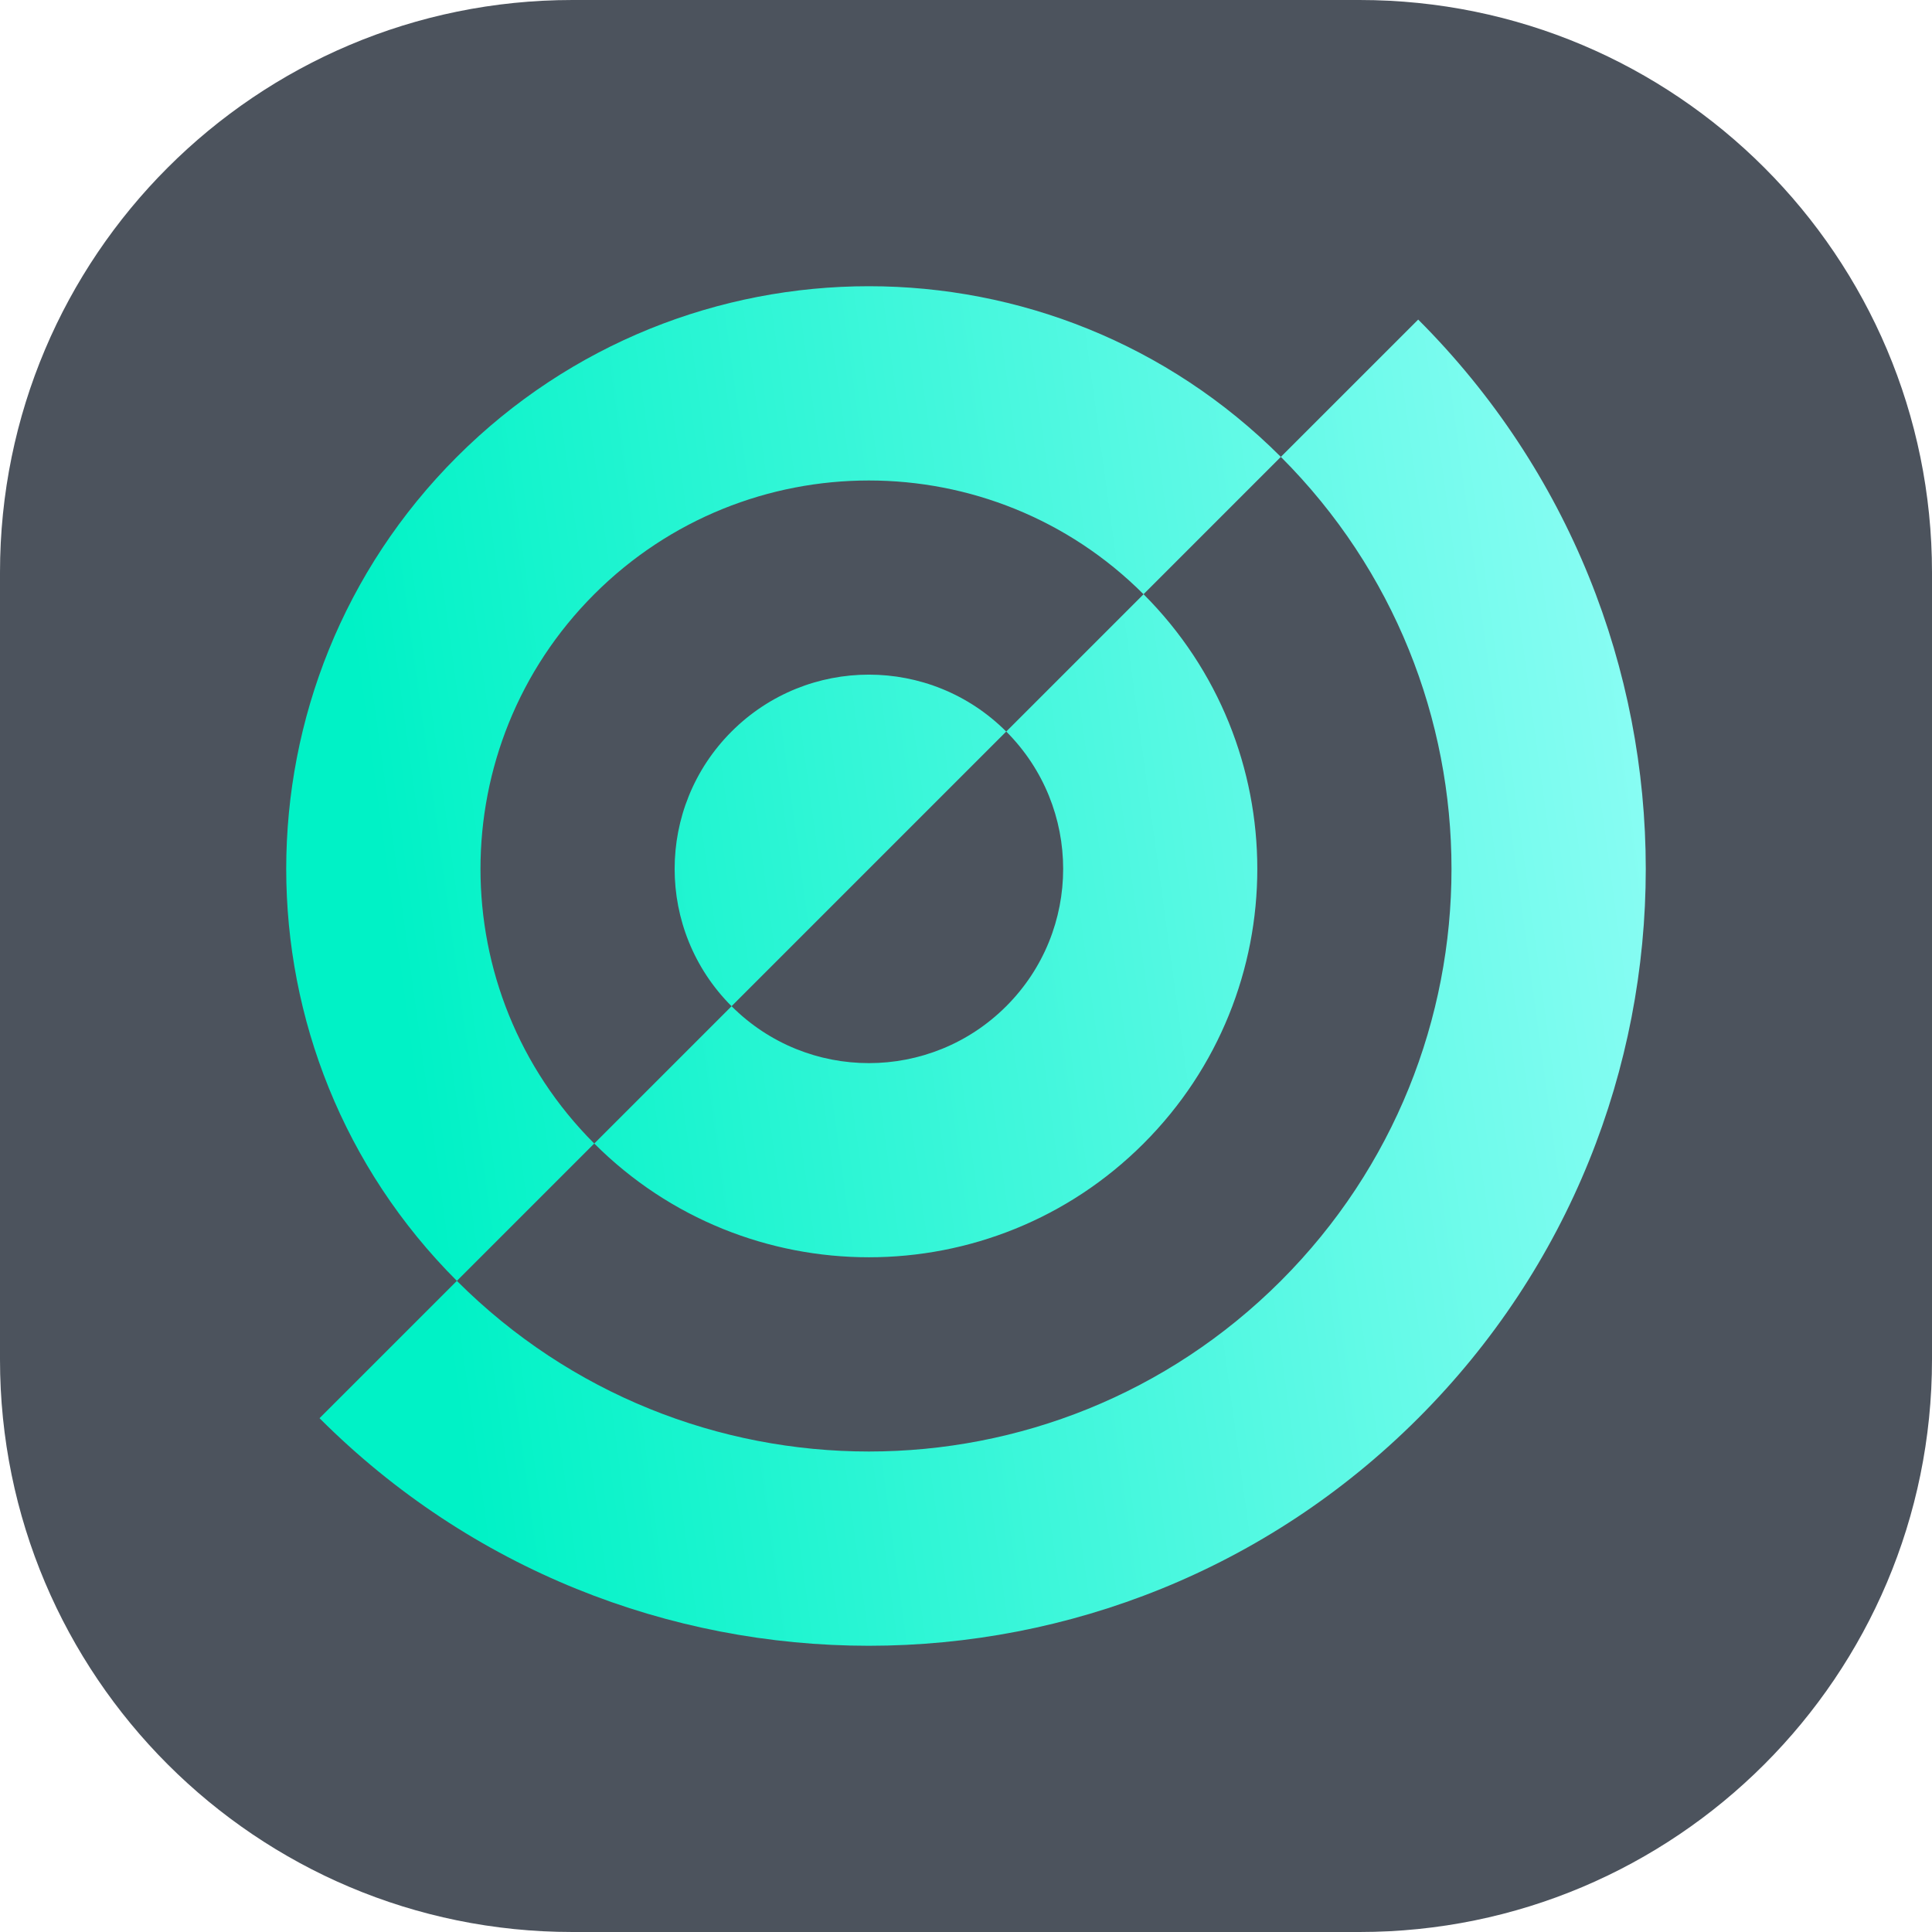
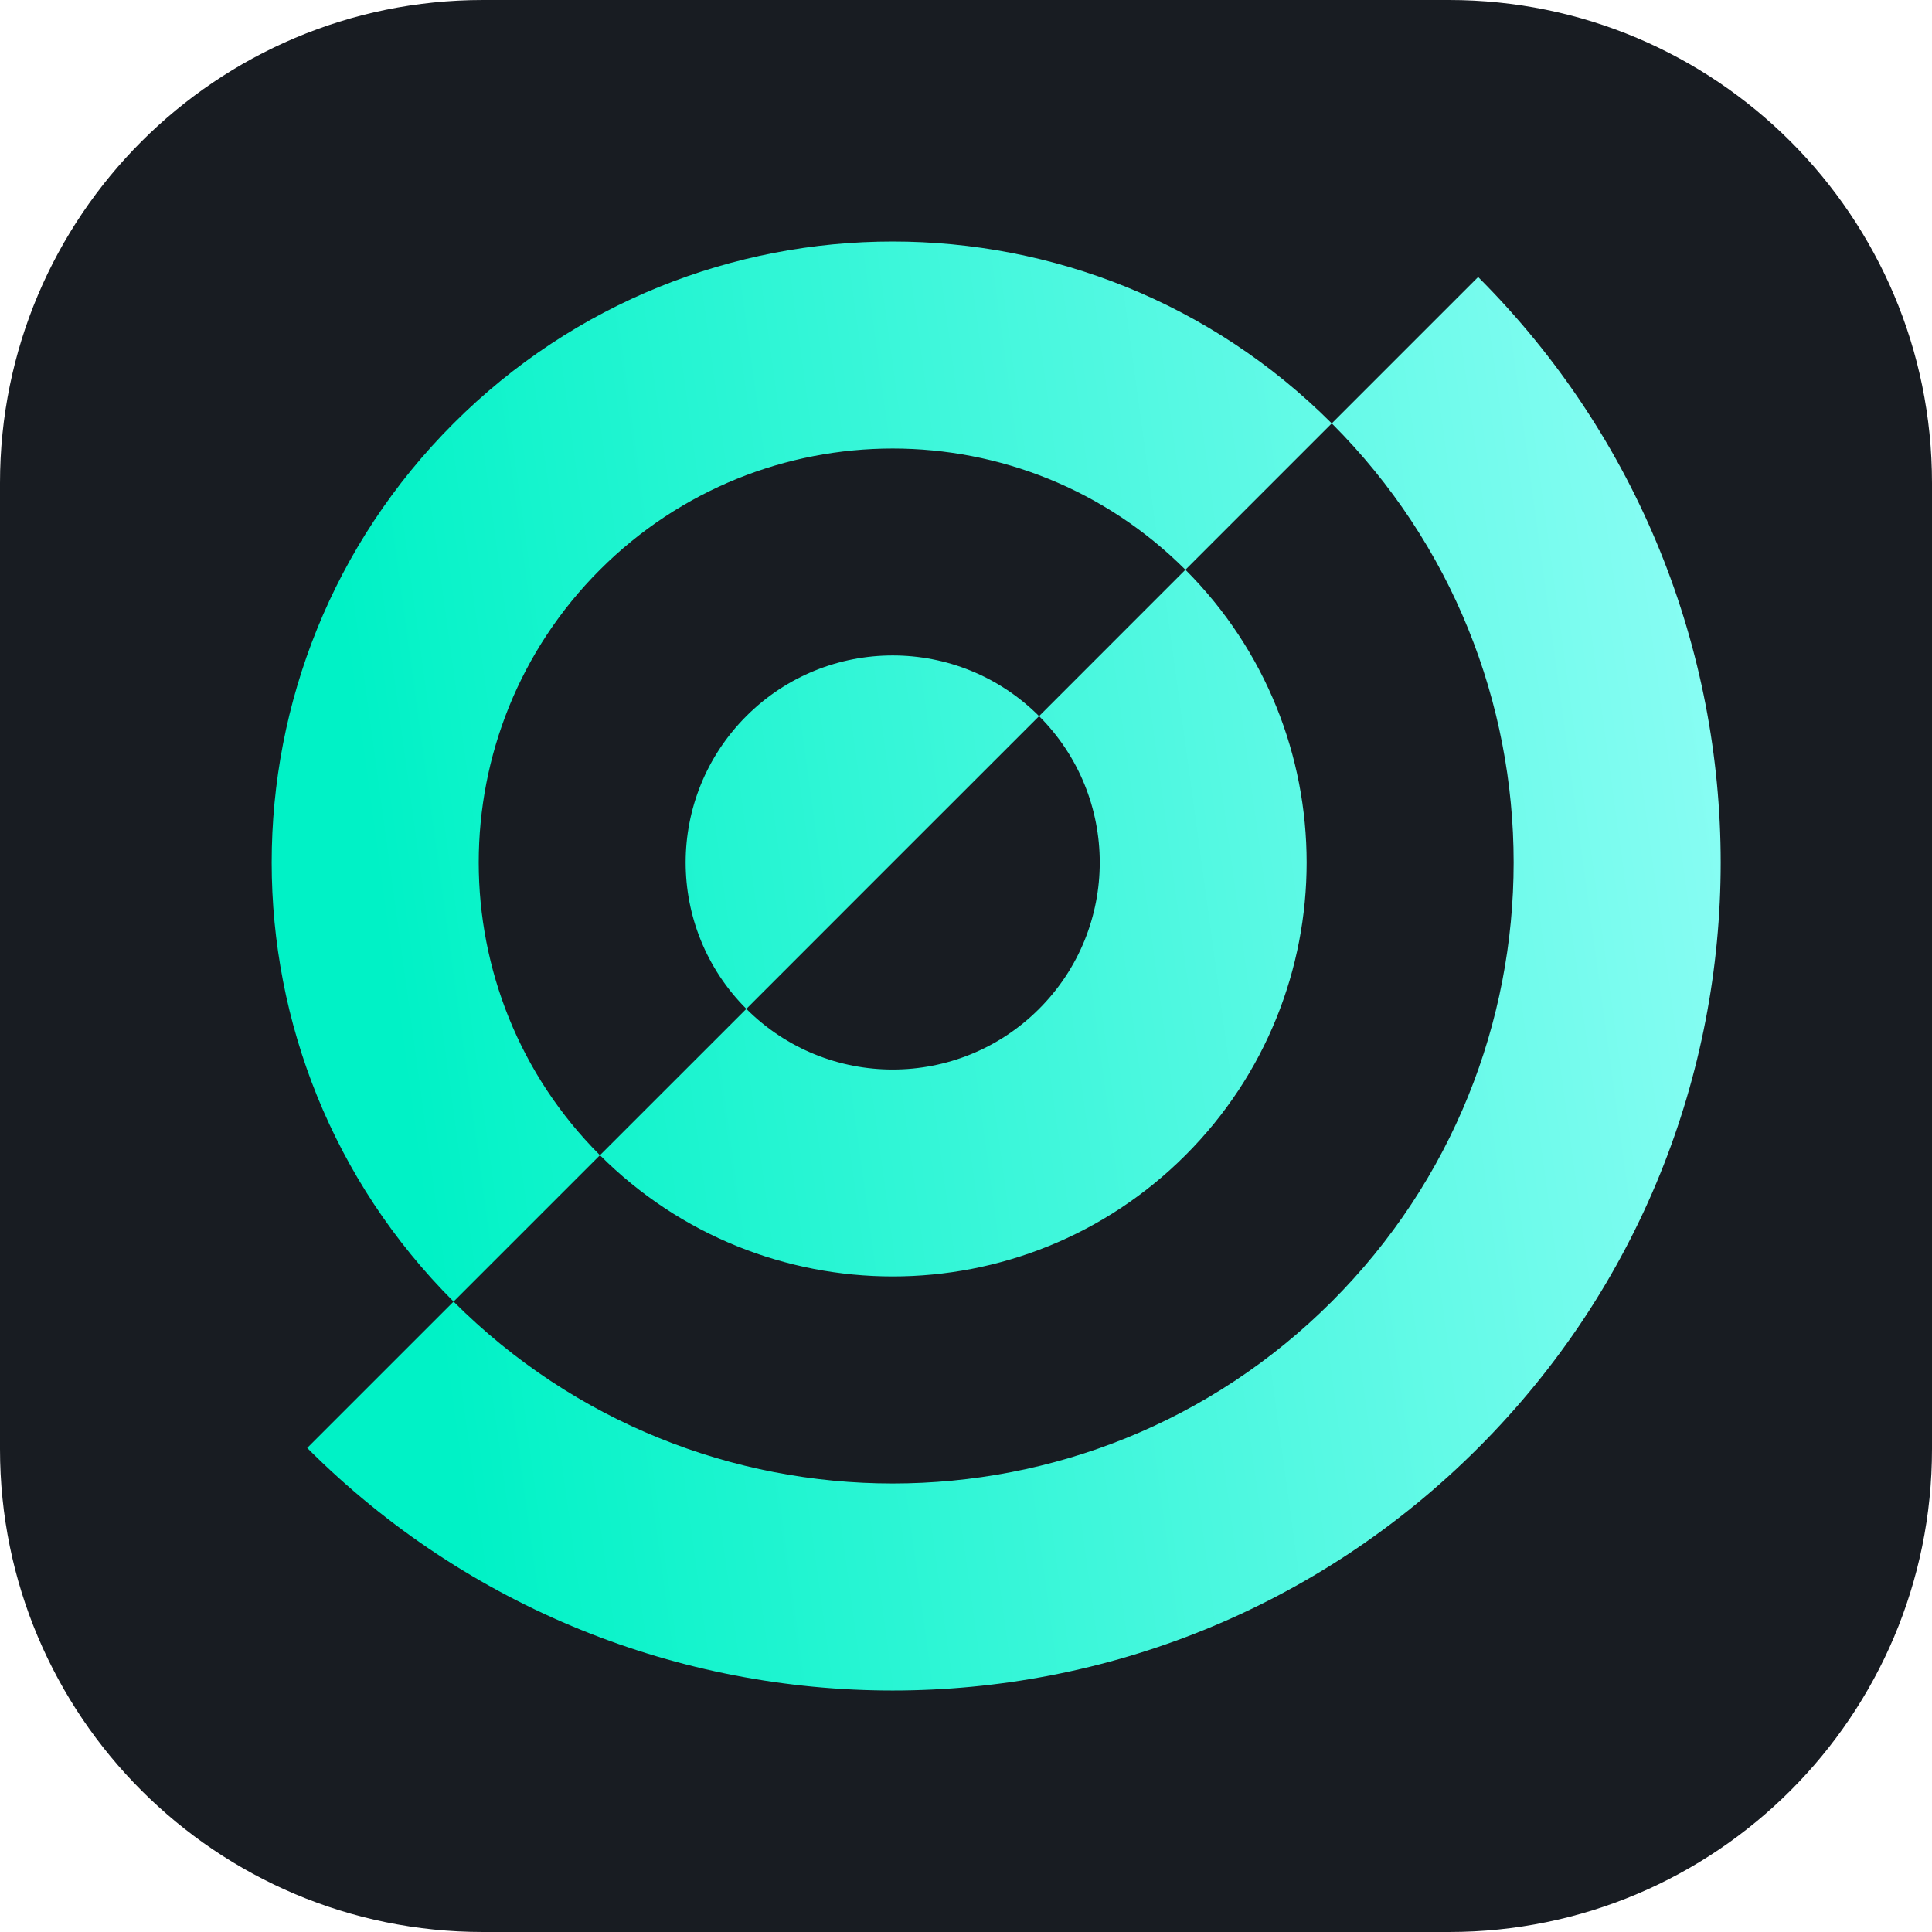
- <svg xmlns="http://www.w3.org/2000/svg" width="54" height="54" viewBox="0 0 54 54" fill="none">
-   <rect width="54" height="54" rx="16" fill="#4C535D" />
-   <path fill-rule="evenodd" clip-rule="evenodd" d="M12.77 12.77C6.41 19.13 6.41 29.441 12.77 35.801L16.609 31.962C12.37 27.724 12.37 20.847 16.609 16.609C20.847 12.37 27.724 12.37 31.962 16.609L35.8 12.77C42.16 19.13 42.16 29.441 35.8 35.801C29.44 42.16 19.13 42.16 12.77 35.801L8.931 39.639C17.408 48.12 31.157 48.12 39.639 39.639C48.12 31.162 48.12 17.413 39.639 8.932L35.8 12.77C29.44 6.41 19.13 6.41 12.77 12.77ZM28.125 28.124C30.246 26.003 30.246 22.569 28.125 20.447L31.963 16.609C36.202 20.847 36.202 27.724 31.963 31.962C27.725 36.201 20.848 36.201 16.61 31.962L20.448 28.124C22.569 30.245 26.003 30.245 28.125 28.124ZM20.447 28.124C18.326 26.002 18.326 22.569 20.447 20.447C22.569 18.326 26.003 18.326 28.124 20.447L24.286 24.285L20.447 28.124Z" fill="url(#paint0_linear_999_11566)" />
+ <svg xmlns="http://www.w3.org/2000/svg" width="512" height="512" viewBox="0 0 512 512" fill="none">
+   <rect width="512" height="512" rx="128" fill="#181C22" />
+   <path fill-rule="evenodd" clip-rule="evenodd" d="M120.202 112.202C55.932 176.471 55.932 280.666 120.202 344.934L158.991 306.145C116.159 263.315 116.159 193.822 158.991 150.99C201.822 108.159 271.314 108.159 314.146 150.99L352.933 112.204C417.2 176.473 417.199 280.666 352.93 344.934C288.66 409.204 184.472 409.204 120.202 344.934L81.409 383.723C167.072 469.43 306.011 469.43 391.719 383.723C477.427 298.061 477.427 159.12 391.719 73.413L352.933 112.204C288.663 47.937 184.471 47.934 120.202 112.202ZM275.367 267.359C296.804 245.92 296.804 211.219 275.367 189.781L314.146 150.99C356.977 193.821 356.986 263.316 314.155 306.147C271.323 348.978 201.822 348.976 158.991 306.145L197.789 267.359C219.227 288.796 253.928 288.796 275.367 267.359ZM197.789 267.359C176.35 245.92 176.343 211.218 197.782 189.779C219.22 168.34 253.928 168.342 275.367 189.781L236.571 228.568L197.789 267.359Z" fill="url(#paint0_linear_10882_23135)" />
  <defs>
-     <linearGradient id="paint0_linear_999_11566" x1="8.931" y1="11.385" x2="51.516" y2="5.561" gradientUnits="userSpaceOnUse">
+     <linearGradient id="paint0_linear_10882_23135" x1="81.404" y1="98.203" x2="511.742" y2="39.349" gradientUnits="userSpaceOnUse">
      <stop stop-color="#00F2C6" />
      <stop offset="1" stop-color="#A5FFFD" />
    </linearGradient>
  </defs>
</svg>
